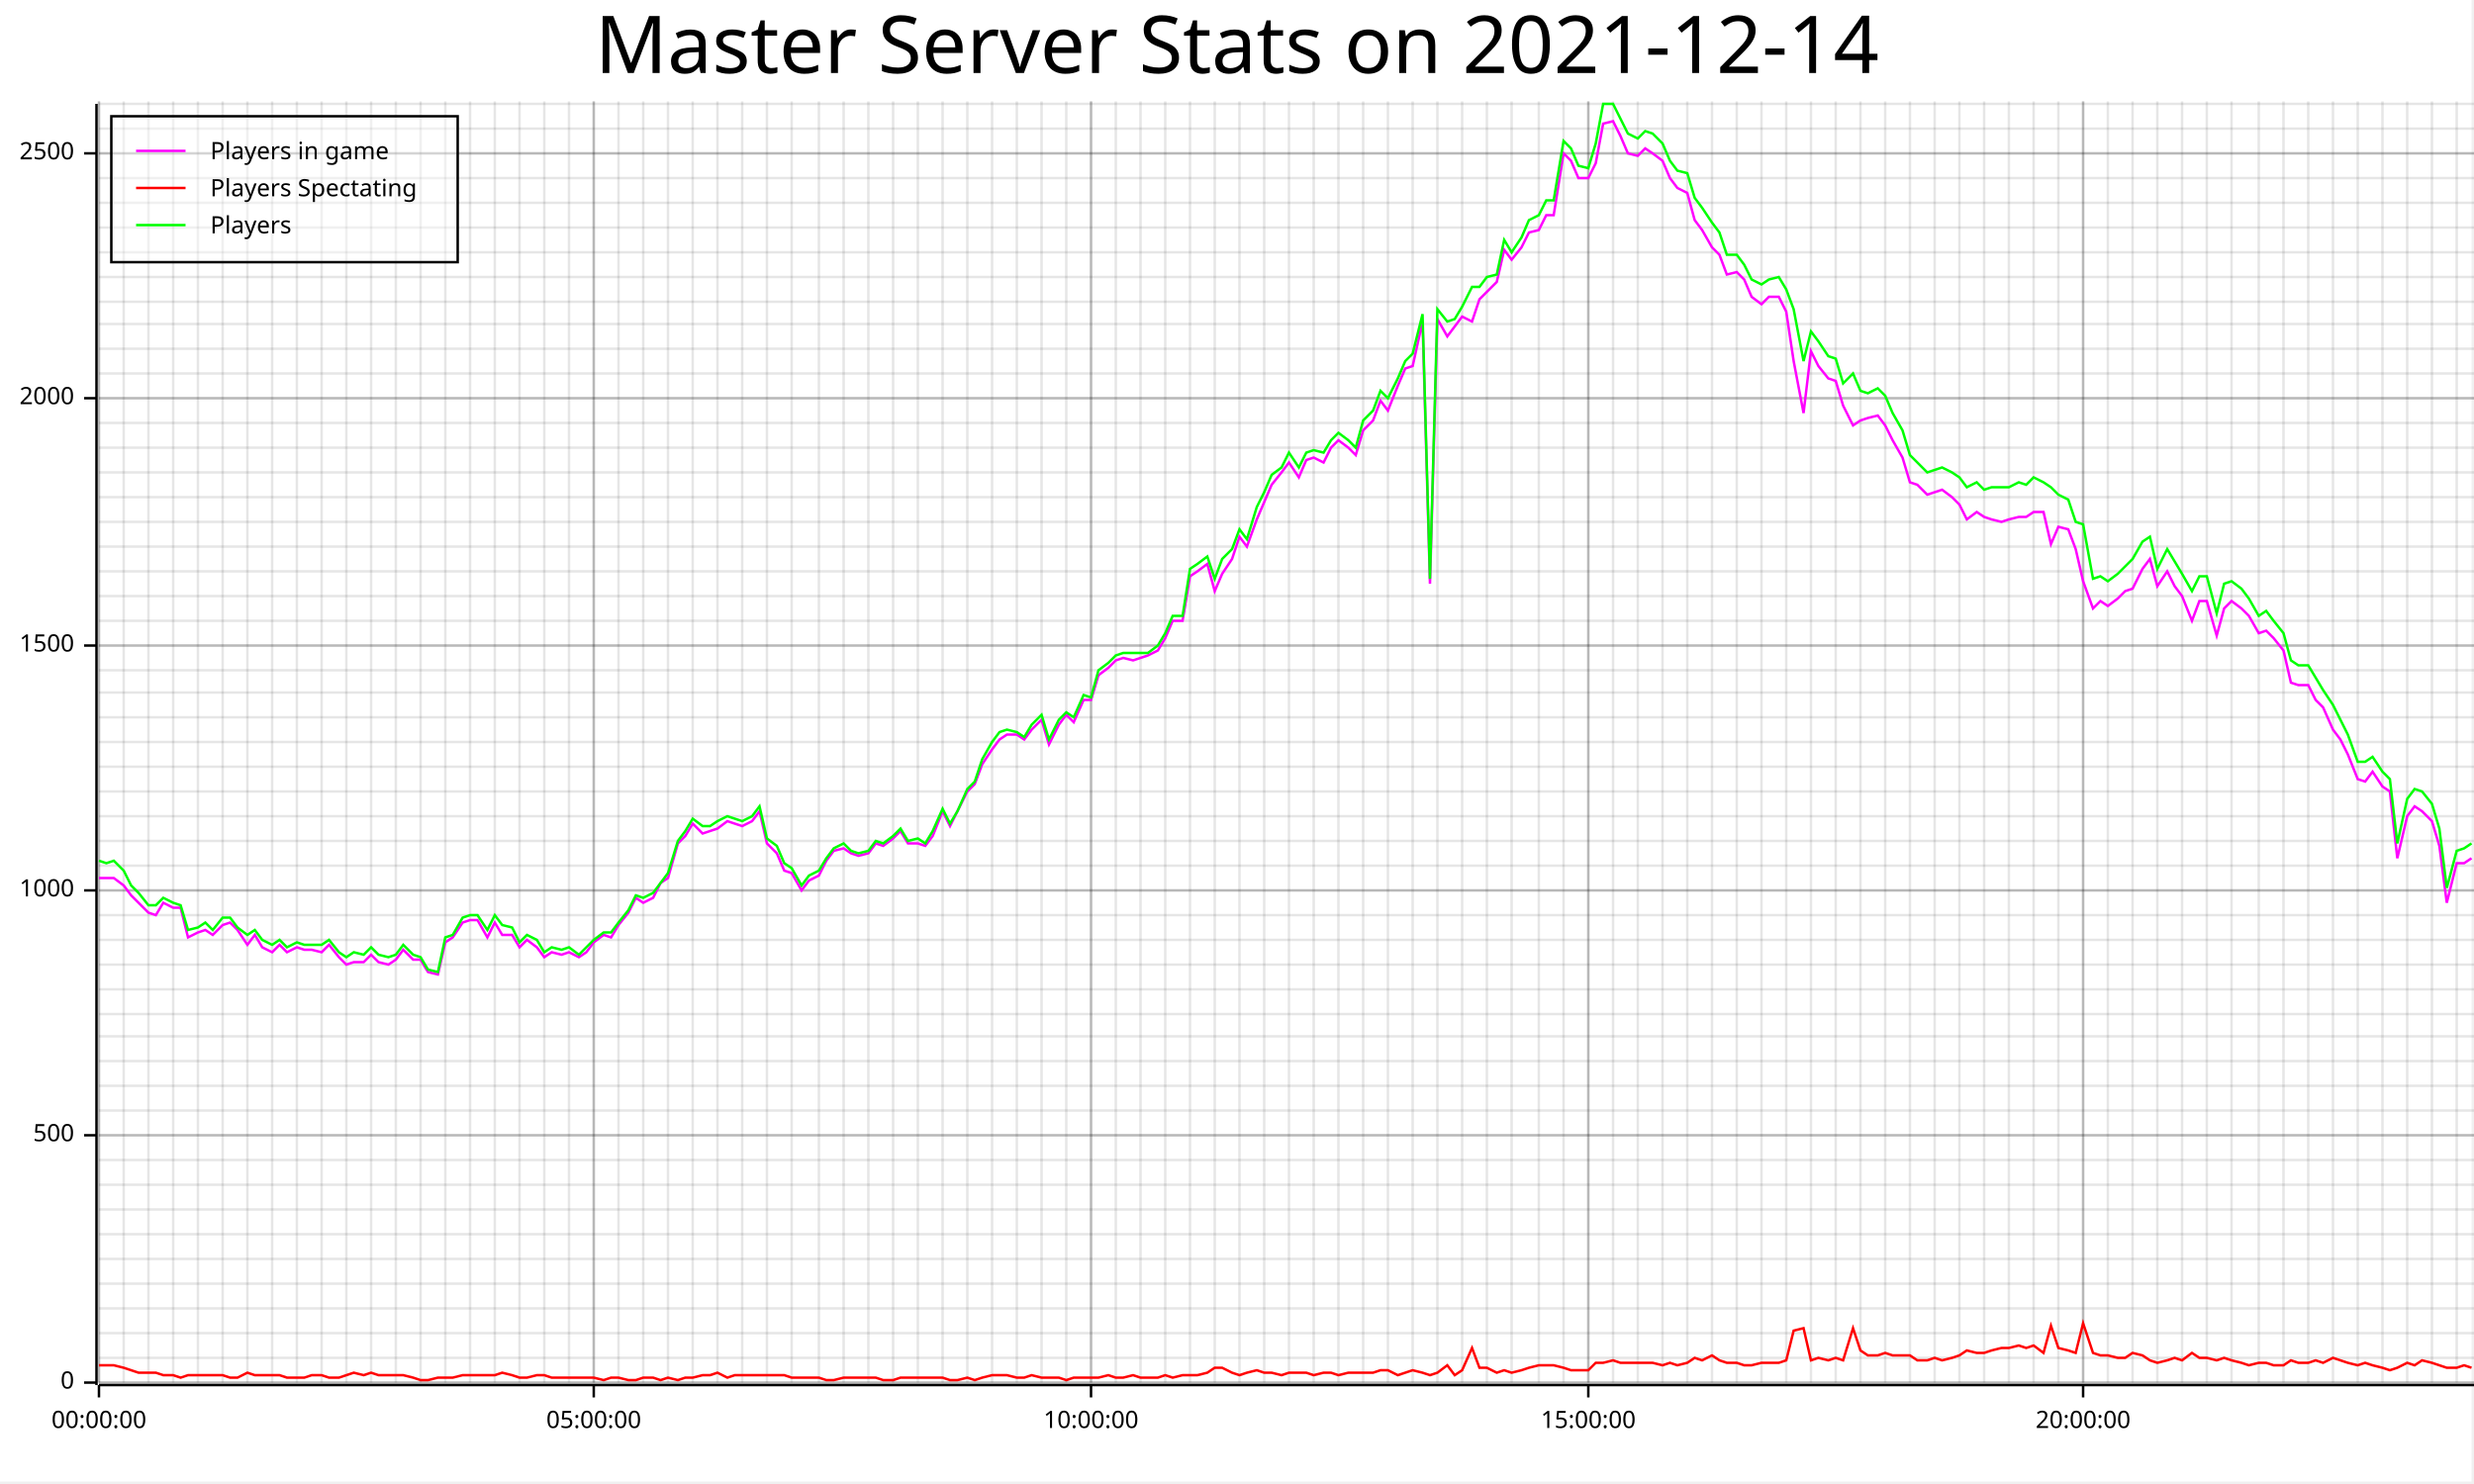
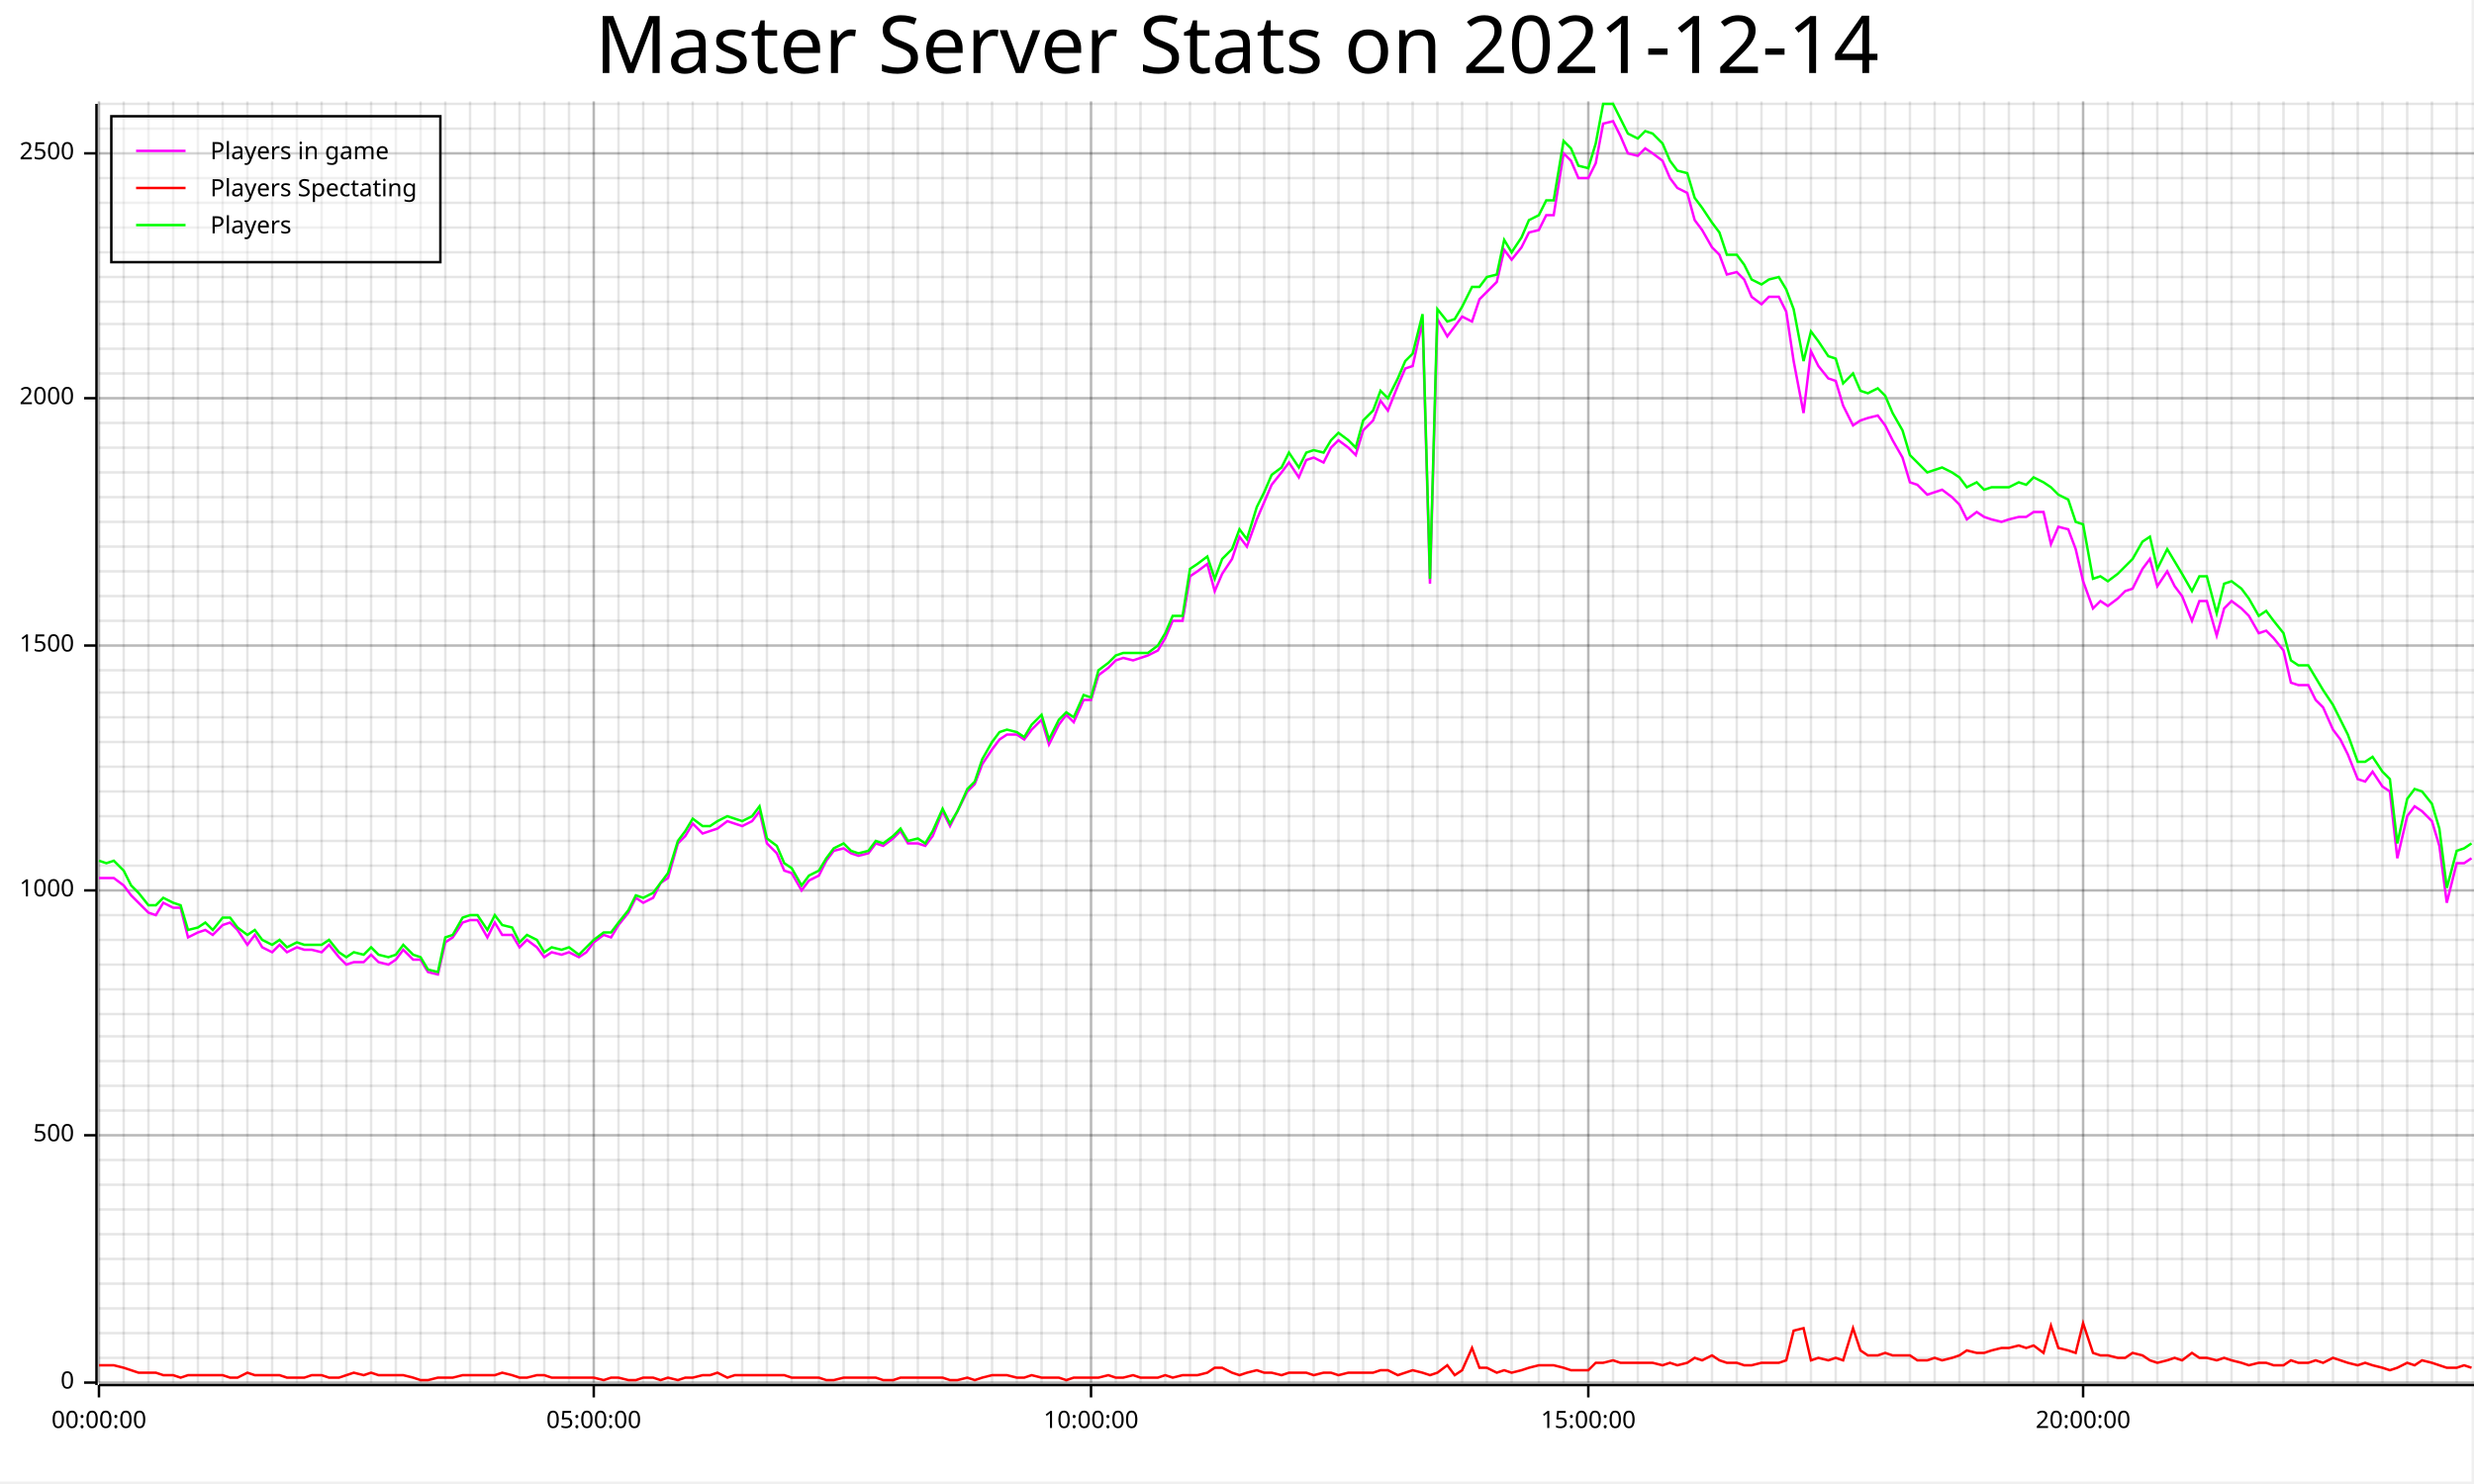
<svg xmlns="http://www.w3.org/2000/svg" width="1000" height="600" viewBox="0 0 1000 600">
  <rect x="0" y="0" width="999" height="599" opacity="1" fill="#FFFFFF" stroke="none" />
  <text x="500" y="5" dy="0.76em" text-anchor="middle" font-family="sans-serif" font-size="32.258" opacity="1" fill="#000000">
Master Server Stats on 2021-12-14
</text>
  <line opacity="0.1" stroke="#000000" stroke-width="1" x1="40" y1="559" x2="40" y2="41" />
  <line opacity="0.1" stroke="#000000" stroke-width="1" x1="50" y1="559" x2="50" y2="41" />
  <line opacity="0.1" stroke="#000000" stroke-width="1" x1="60" y1="559" x2="60" y2="41" />
  <line opacity="0.1" stroke="#000000" stroke-width="1" x1="70" y1="559" x2="70" y2="41" />
  <line opacity="0.1" stroke="#000000" stroke-width="1" x1="80" y1="559" x2="80" y2="41" />
  <line opacity="0.1" stroke="#000000" stroke-width="1" x1="90" y1="559" x2="90" y2="41" />
  <line opacity="0.1" stroke="#000000" stroke-width="1" x1="100" y1="559" x2="100" y2="41" />
  <line opacity="0.1" stroke="#000000" stroke-width="1" x1="110" y1="559" x2="110" y2="41" />
  <line opacity="0.1" stroke="#000000" stroke-width="1" x1="120" y1="559" x2="120" y2="41" />
  <line opacity="0.1" stroke="#000000" stroke-width="1" x1="130" y1="559" x2="130" y2="41" />
  <line opacity="0.1" stroke="#000000" stroke-width="1" x1="140" y1="559" x2="140" y2="41" />
  <line opacity="0.1" stroke="#000000" stroke-width="1" x1="150" y1="559" x2="150" y2="41" />
  <line opacity="0.1" stroke="#000000" stroke-width="1" x1="160" y1="559" x2="160" y2="41" />
  <line opacity="0.1" stroke="#000000" stroke-width="1" x1="170" y1="559" x2="170" y2="41" />
  <line opacity="0.1" stroke="#000000" stroke-width="1" x1="180" y1="559" x2="180" y2="41" />
  <line opacity="0.1" stroke="#000000" stroke-width="1" x1="190" y1="559" x2="190" y2="41" />
  <line opacity="0.1" stroke="#000000" stroke-width="1" x1="200" y1="559" x2="200" y2="41" />
  <line opacity="0.1" stroke="#000000" stroke-width="1" x1="210" y1="559" x2="210" y2="41" />
  <line opacity="0.1" stroke="#000000" stroke-width="1" x1="220" y1="559" x2="220" y2="41" />
  <line opacity="0.1" stroke="#000000" stroke-width="1" x1="230" y1="559" x2="230" y2="41" />
  <line opacity="0.1" stroke="#000000" stroke-width="1" x1="240" y1="559" x2="240" y2="41" />
  <line opacity="0.1" stroke="#000000" stroke-width="1" x1="250" y1="559" x2="250" y2="41" />
  <line opacity="0.1" stroke="#000000" stroke-width="1" x1="260" y1="559" x2="260" y2="41" />
  <line opacity="0.1" stroke="#000000" stroke-width="1" x1="270" y1="559" x2="270" y2="41" />
  <line opacity="0.1" stroke="#000000" stroke-width="1" x1="280" y1="559" x2="280" y2="41" />
  <line opacity="0.1" stroke="#000000" stroke-width="1" x1="290" y1="559" x2="290" y2="41" />
  <line opacity="0.1" stroke="#000000" stroke-width="1" x1="300" y1="559" x2="300" y2="41" />
  <line opacity="0.1" stroke="#000000" stroke-width="1" x1="310" y1="559" x2="310" y2="41" />
  <line opacity="0.1" stroke="#000000" stroke-width="1" x1="320" y1="559" x2="320" y2="41" />
  <line opacity="0.1" stroke="#000000" stroke-width="1" x1="331" y1="559" x2="331" y2="41" />
  <line opacity="0.1" stroke="#000000" stroke-width="1" x1="341" y1="559" x2="341" y2="41" />
  <line opacity="0.1" stroke="#000000" stroke-width="1" x1="351" y1="559" x2="351" y2="41" />
  <line opacity="0.1" stroke="#000000" stroke-width="1" x1="361" y1="559" x2="361" y2="41" />
  <line opacity="0.1" stroke="#000000" stroke-width="1" x1="371" y1="559" x2="371" y2="41" />
  <line opacity="0.1" stroke="#000000" stroke-width="1" x1="381" y1="559" x2="381" y2="41" />
  <line opacity="0.1" stroke="#000000" stroke-width="1" x1="391" y1="559" x2="391" y2="41" />
  <line opacity="0.1" stroke="#000000" stroke-width="1" x1="401" y1="559" x2="401" y2="41" />
  <line opacity="0.1" stroke="#000000" stroke-width="1" x1="411" y1="559" x2="411" y2="41" />
  <line opacity="0.1" stroke="#000000" stroke-width="1" x1="421" y1="559" x2="421" y2="41" />
  <line opacity="0.1" stroke="#000000" stroke-width="1" x1="431" y1="559" x2="431" y2="41" />
  <line opacity="0.1" stroke="#000000" stroke-width="1" x1="441" y1="559" x2="441" y2="41" />
  <line opacity="0.1" stroke="#000000" stroke-width="1" x1="451" y1="559" x2="451" y2="41" />
  <line opacity="0.1" stroke="#000000" stroke-width="1" x1="461" y1="559" x2="461" y2="41" />
  <line opacity="0.1" stroke="#000000" stroke-width="1" x1="471" y1="559" x2="471" y2="41" />
  <line opacity="0.1" stroke="#000000" stroke-width="1" x1="481" y1="559" x2="481" y2="41" />
  <line opacity="0.1" stroke="#000000" stroke-width="1" x1="491" y1="559" x2="491" y2="41" />
  <line opacity="0.1" stroke="#000000" stroke-width="1" x1="501" y1="559" x2="501" y2="41" />
  <line opacity="0.1" stroke="#000000" stroke-width="1" x1="511" y1="559" x2="511" y2="41" />
  <line opacity="0.1" stroke="#000000" stroke-width="1" x1="521" y1="559" x2="521" y2="41" />
  <line opacity="0.1" stroke="#000000" stroke-width="1" x1="531" y1="559" x2="531" y2="41" />
  <line opacity="0.1" stroke="#000000" stroke-width="1" x1="541" y1="559" x2="541" y2="41" />
  <line opacity="0.1" stroke="#000000" stroke-width="1" x1="551" y1="559" x2="551" y2="41" />
  <line opacity="0.1" stroke="#000000" stroke-width="1" x1="561" y1="559" x2="561" y2="41" />
  <line opacity="0.1" stroke="#000000" stroke-width="1" x1="571" y1="559" x2="571" y2="41" />
  <line opacity="0.1" stroke="#000000" stroke-width="1" x1="581" y1="559" x2="581" y2="41" />
  <line opacity="0.1" stroke="#000000" stroke-width="1" x1="591" y1="559" x2="591" y2="41" />
  <line opacity="0.1" stroke="#000000" stroke-width="1" x1="601" y1="559" x2="601" y2="41" />
  <line opacity="0.1" stroke="#000000" stroke-width="1" x1="611" y1="559" x2="611" y2="41" />
  <line opacity="0.1" stroke="#000000" stroke-width="1" x1="622" y1="559" x2="622" y2="41" />
  <line opacity="0.1" stroke="#000000" stroke-width="1" x1="632" y1="559" x2="632" y2="41" />
  <line opacity="0.1" stroke="#000000" stroke-width="1" x1="642" y1="559" x2="642" y2="41" />
  <line opacity="0.1" stroke="#000000" stroke-width="1" x1="652" y1="559" x2="652" y2="41" />
  <line opacity="0.1" stroke="#000000" stroke-width="1" x1="662" y1="559" x2="662" y2="41" />
  <line opacity="0.1" stroke="#000000" stroke-width="1" x1="672" y1="559" x2="672" y2="41" />
  <line opacity="0.1" stroke="#000000" stroke-width="1" x1="682" y1="559" x2="682" y2="41" />
  <line opacity="0.1" stroke="#000000" stroke-width="1" x1="692" y1="559" x2="692" y2="41" />
  <line opacity="0.1" stroke="#000000" stroke-width="1" x1="702" y1="559" x2="702" y2="41" />
  <line opacity="0.1" stroke="#000000" stroke-width="1" x1="712" y1="559" x2="712" y2="41" />
  <line opacity="0.1" stroke="#000000" stroke-width="1" x1="722" y1="559" x2="722" y2="41" />
  <line opacity="0.1" stroke="#000000" stroke-width="1" x1="732" y1="559" x2="732" y2="41" />
  <line opacity="0.1" stroke="#000000" stroke-width="1" x1="742" y1="559" x2="742" y2="41" />
  <line opacity="0.1" stroke="#000000" stroke-width="1" x1="752" y1="559" x2="752" y2="41" />
  <line opacity="0.1" stroke="#000000" stroke-width="1" x1="762" y1="559" x2="762" y2="41" />
  <line opacity="0.1" stroke="#000000" stroke-width="1" x1="772" y1="559" x2="772" y2="41" />
  <line opacity="0.1" stroke="#000000" stroke-width="1" x1="782" y1="559" x2="782" y2="41" />
  <line opacity="0.1" stroke="#000000" stroke-width="1" x1="792" y1="559" x2="792" y2="41" />
  <line opacity="0.1" stroke="#000000" stroke-width="1" x1="802" y1="559" x2="802" y2="41" />
  <line opacity="0.1" stroke="#000000" stroke-width="1" x1="812" y1="559" x2="812" y2="41" />
  <line opacity="0.1" stroke="#000000" stroke-width="1" x1="822" y1="559" x2="822" y2="41" />
  <line opacity="0.1" stroke="#000000" stroke-width="1" x1="832" y1="559" x2="832" y2="41" />
  <line opacity="0.1" stroke="#000000" stroke-width="1" x1="842" y1="559" x2="842" y2="41" />
  <line opacity="0.1" stroke="#000000" stroke-width="1" x1="852" y1="559" x2="852" y2="41" />
  <line opacity="0.1" stroke="#000000" stroke-width="1" x1="862" y1="559" x2="862" y2="41" />
  <line opacity="0.1" stroke="#000000" stroke-width="1" x1="872" y1="559" x2="872" y2="41" />
  <line opacity="0.1" stroke="#000000" stroke-width="1" x1="882" y1="559" x2="882" y2="41" />
  <line opacity="0.1" stroke="#000000" stroke-width="1" x1="892" y1="559" x2="892" y2="41" />
  <line opacity="0.1" stroke="#000000" stroke-width="1" x1="902" y1="559" x2="902" y2="41" />
  <line opacity="0.1" stroke="#000000" stroke-width="1" x1="913" y1="559" x2="913" y2="41" />
  <line opacity="0.1" stroke="#000000" stroke-width="1" x1="923" y1="559" x2="923" y2="41" />
  <line opacity="0.1" stroke="#000000" stroke-width="1" x1="933" y1="559" x2="933" y2="41" />
  <line opacity="0.1" stroke="#000000" stroke-width="1" x1="943" y1="559" x2="943" y2="41" />
  <line opacity="0.1" stroke="#000000" stroke-width="1" x1="953" y1="559" x2="953" y2="41" />
  <line opacity="0.1" stroke="#000000" stroke-width="1" x1="963" y1="559" x2="963" y2="41" />
  <line opacity="0.1" stroke="#000000" stroke-width="1" x1="973" y1="559" x2="973" y2="41" />
  <line opacity="0.1" stroke="#000000" stroke-width="1" x1="983" y1="559" x2="983" y2="41" />
  <line opacity="0.1" stroke="#000000" stroke-width="1" x1="993" y1="559" x2="993" y2="41" />
  <line opacity="0.1" stroke="#000000" stroke-width="1" x1="40" y1="559" x2="1000" y2="559" />
  <line opacity="0.1" stroke="#000000" stroke-width="1" x1="40" y1="549" x2="1000" y2="549" />
  <line opacity="0.1" stroke="#000000" stroke-width="1" x1="40" y1="539" x2="1000" y2="539" />
  <line opacity="0.1" stroke="#000000" stroke-width="1" x1="40" y1="529" x2="1000" y2="529" />
  <line opacity="0.1" stroke="#000000" stroke-width="1" x1="40" y1="519" x2="1000" y2="519" />
  <line opacity="0.1" stroke="#000000" stroke-width="1" x1="40" y1="509" x2="1000" y2="509" />
  <line opacity="0.1" stroke="#000000" stroke-width="1" x1="40" y1="499" x2="1000" y2="499" />
  <line opacity="0.1" stroke="#000000" stroke-width="1" x1="40" y1="489" x2="1000" y2="489" />
  <line opacity="0.1" stroke="#000000" stroke-width="1" x1="40" y1="479" x2="1000" y2="479" />
  <line opacity="0.1" stroke="#000000" stroke-width="1" x1="40" y1="469" x2="1000" y2="469" />
  <line opacity="0.1" stroke="#000000" stroke-width="1" x1="40" y1="459" x2="1000" y2="459" />
  <line opacity="0.1" stroke="#000000" stroke-width="1" x1="40" y1="449" x2="1000" y2="449" />
  <line opacity="0.1" stroke="#000000" stroke-width="1" x1="40" y1="439" x2="1000" y2="439" />
  <line opacity="0.1" stroke="#000000" stroke-width="1" x1="40" y1="429" x2="1000" y2="429" />
  <line opacity="0.1" stroke="#000000" stroke-width="1" x1="40" y1="419" x2="1000" y2="419" />
  <line opacity="0.1" stroke="#000000" stroke-width="1" x1="40" y1="410" x2="1000" y2="410" />
  <line opacity="0.1" stroke="#000000" stroke-width="1" x1="40" y1="400" x2="1000" y2="400" />
  <line opacity="0.1" stroke="#000000" stroke-width="1" x1="40" y1="390" x2="1000" y2="390" />
  <line opacity="0.1" stroke="#000000" stroke-width="1" x1="40" y1="380" x2="1000" y2="380" />
  <line opacity="0.1" stroke="#000000" stroke-width="1" x1="40" y1="370" x2="1000" y2="370" />
  <line opacity="0.1" stroke="#000000" stroke-width="1" x1="40" y1="360" x2="1000" y2="360" />
  <line opacity="0.1" stroke="#000000" stroke-width="1" x1="40" y1="350" x2="1000" y2="350" />
  <line opacity="0.1" stroke="#000000" stroke-width="1" x1="40" y1="340" x2="1000" y2="340" />
  <line opacity="0.1" stroke="#000000" stroke-width="1" x1="40" y1="330" x2="1000" y2="330" />
  <line opacity="0.1" stroke="#000000" stroke-width="1" x1="40" y1="320" x2="1000" y2="320" />
  <line opacity="0.1" stroke="#000000" stroke-width="1" x1="40" y1="310" x2="1000" y2="310" />
  <line opacity="0.1" stroke="#000000" stroke-width="1" x1="40" y1="300" x2="1000" y2="300" />
  <line opacity="0.1" stroke="#000000" stroke-width="1" x1="40" y1="290" x2="1000" y2="290" />
  <line opacity="0.1" stroke="#000000" stroke-width="1" x1="40" y1="280" x2="1000" y2="280" />
  <line opacity="0.1" stroke="#000000" stroke-width="1" x1="40" y1="271" x2="1000" y2="271" />
  <line opacity="0.1" stroke="#000000" stroke-width="1" x1="40" y1="261" x2="1000" y2="261" />
  <line opacity="0.1" stroke="#000000" stroke-width="1" x1="40" y1="251" x2="1000" y2="251" />
  <line opacity="0.1" stroke="#000000" stroke-width="1" x1="40" y1="241" x2="1000" y2="241" />
  <line opacity="0.1" stroke="#000000" stroke-width="1" x1="40" y1="231" x2="1000" y2="231" />
  <line opacity="0.1" stroke="#000000" stroke-width="1" x1="40" y1="221" x2="1000" y2="221" />
  <line opacity="0.1" stroke="#000000" stroke-width="1" x1="40" y1="211" x2="1000" y2="211" />
  <line opacity="0.1" stroke="#000000" stroke-width="1" x1="40" y1="201" x2="1000" y2="201" />
  <line opacity="0.1" stroke="#000000" stroke-width="1" x1="40" y1="191" x2="1000" y2="191" />
  <line opacity="0.1" stroke="#000000" stroke-width="1" x1="40" y1="181" x2="1000" y2="181" />
  <line opacity="0.1" stroke="#000000" stroke-width="1" x1="40" y1="171" x2="1000" y2="171" />
  <line opacity="0.1" stroke="#000000" stroke-width="1" x1="40" y1="161" x2="1000" y2="161" />
  <line opacity="0.1" stroke="#000000" stroke-width="1" x1="40" y1="151" x2="1000" y2="151" />
  <line opacity="0.1" stroke="#000000" stroke-width="1" x1="40" y1="141" x2="1000" y2="141" />
  <line opacity="0.1" stroke="#000000" stroke-width="1" x1="40" y1="131" x2="1000" y2="131" />
  <line opacity="0.1" stroke="#000000" stroke-width="1" x1="40" y1="122" x2="1000" y2="122" />
  <line opacity="0.1" stroke="#000000" stroke-width="1" x1="40" y1="112" x2="1000" y2="112" />
  <line opacity="0.1" stroke="#000000" stroke-width="1" x1="40" y1="102" x2="1000" y2="102" />
  <line opacity="0.1" stroke="#000000" stroke-width="1" x1="40" y1="92" x2="1000" y2="92" />
  <line opacity="0.1" stroke="#000000" stroke-width="1" x1="40" y1="82" x2="1000" y2="82" />
  <line opacity="0.1" stroke="#000000" stroke-width="1" x1="40" y1="72" x2="1000" y2="72" />
  <line opacity="0.1" stroke="#000000" stroke-width="1" x1="40" y1="62" x2="1000" y2="62" />
  <line opacity="0.1" stroke="#000000" stroke-width="1" x1="40" y1="52" x2="1000" y2="52" />
  <line opacity="0.1" stroke="#000000" stroke-width="1" x1="40" y1="42" x2="1000" y2="42" />
  <line opacity="0.2" stroke="#000000" stroke-width="1" x1="40" y1="559" x2="40" y2="41" />
  <line opacity="0.2" stroke="#000000" stroke-width="1" x1="240" y1="559" x2="240" y2="41" />
  <line opacity="0.2" stroke="#000000" stroke-width="1" x1="441" y1="559" x2="441" y2="41" />
  <line opacity="0.2" stroke="#000000" stroke-width="1" x1="642" y1="559" x2="642" y2="41" />
  <line opacity="0.2" stroke="#000000" stroke-width="1" x1="842" y1="559" x2="842" y2="41" />
  <line opacity="0.2" stroke="#000000" stroke-width="1" x1="40" y1="559" x2="1000" y2="559" />
  <line opacity="0.2" stroke="#000000" stroke-width="1" x1="40" y1="459" x2="1000" y2="459" />
  <line opacity="0.2" stroke="#000000" stroke-width="1" x1="40" y1="360" x2="1000" y2="360" />
  <line opacity="0.2" stroke="#000000" stroke-width="1" x1="40" y1="261" x2="1000" y2="261" />
  <line opacity="0.2" stroke="#000000" stroke-width="1" x1="40" y1="161" x2="1000" y2="161" />
  <line opacity="0.2" stroke="#000000" stroke-width="1" x1="40" y1="62" x2="1000" y2="62" />
  <polyline fill="none" opacity="1" stroke="#000000" stroke-width="1" points="39,42 39,560 " />
  <text x="30" y="559" dy="0.5ex" text-anchor="end" font-family="sans-serif" font-size="9.677" opacity="1" fill="#000000">
0
</text>
  <polyline fill="none" opacity="1" stroke="#000000" stroke-width="1" points="34,559 39,559 " />
  <text x="30" y="459" dy="0.5ex" text-anchor="end" font-family="sans-serif" font-size="9.677" opacity="1" fill="#000000">
500
</text>
  <polyline fill="none" opacity="1" stroke="#000000" stroke-width="1" points="34,459 39,459 " />
  <text x="30" y="360" dy="0.5ex" text-anchor="end" font-family="sans-serif" font-size="9.677" opacity="1" fill="#000000">
1000
</text>
  <polyline fill="none" opacity="1" stroke="#000000" stroke-width="1" points="34,360 39,360 " />
  <text x="30" y="261" dy="0.5ex" text-anchor="end" font-family="sans-serif" font-size="9.677" opacity="1" fill="#000000">
1500
</text>
  <polyline fill="none" opacity="1" stroke="#000000" stroke-width="1" points="34,261 39,261 " />
  <text x="30" y="161" dy="0.5ex" text-anchor="end" font-family="sans-serif" font-size="9.677" opacity="1" fill="#000000">
2000
</text>
  <polyline fill="none" opacity="1" stroke="#000000" stroke-width="1" points="34,161 39,161 " />
  <text x="30" y="62" dy="0.5ex" text-anchor="end" font-family="sans-serif" font-size="9.677" opacity="1" fill="#000000">
2500
</text>
  <polyline fill="none" opacity="1" stroke="#000000" stroke-width="1" points="34,62 39,62 " />
  <polyline fill="none" opacity="1" stroke="#000000" stroke-width="1" points="40,560 1000,560 " />
  <text x="40" y="570" dy="0.76em" text-anchor="middle" font-family="sans-serif" font-size="9.677" opacity="1" fill="#000000">
00:00:00
</text>
  <polyline fill="none" opacity="1" stroke="#000000" stroke-width="1" points="40,560 40,565 " />
  <text x="240" y="570" dy="0.76em" text-anchor="middle" font-family="sans-serif" font-size="9.677" opacity="1" fill="#000000">
05:00:00
</text>
  <polyline fill="none" opacity="1" stroke="#000000" stroke-width="1" points="240,560 240,565 " />
  <text x="441" y="570" dy="0.76em" text-anchor="middle" font-family="sans-serif" font-size="9.677" opacity="1" fill="#000000">
10:00:00
</text>
  <polyline fill="none" opacity="1" stroke="#000000" stroke-width="1" points="441,560 441,565 " />
  <text x="642" y="570" dy="0.76em" text-anchor="middle" font-family="sans-serif" font-size="9.677" opacity="1" fill="#000000">
15:00:00
</text>
  <polyline fill="none" opacity="1" stroke="#000000" stroke-width="1" points="642,560 642,565 " />
  <text x="842" y="570" dy="0.76em" text-anchor="middle" font-family="sans-serif" font-size="9.677" opacity="1" fill="#000000">
20:00:00
</text>
  <polyline fill="none" opacity="1" stroke="#000000" stroke-width="1" points="842,560 842,565 " />
  <polyline fill="none" opacity="1" stroke="#FF00FF" stroke-width="1" points="40,355 43,355 46,355 50,358 53,362 56,365 60,369 63,370 66,365 70,367 73,367 76,379 80,377 83,376 86,378 90,374 93,373 96,376 100,382 103,378 106,383 110,385 113,382 116,385 120,383 123,384 126,384 130,385 133,382 137,387 140,390 143,389 147,389 150,386 153,389 157,390 160,388 163,384 167,388 170,388 173,393 177,394 180,381 183,379 187,373 190,372 193,372 197,379 200,373 203,378 207,378 210,383 213,380 217,383 220,387 223,385 227,386 230,385 234,387 237,385 240,381 244,378 247,379 250,374 254,369 257,363 260,365 264,363 267,357 270,355 274,341 277,338 280,333 284,337 287,336 290,335 294,332 297,333 300,334 304,332 307,328 310,341 314,345 317,352 320,353 324,360 327,356 331,354 334,348 337,344 341,343 344,345 347,346 351,345 354,341 357,342 361,339 364,336 367,341 371,341 374,342 377,338 381,328 384,334 387,328 391,320 394,317 397,309 401,303 404,299 407,297 411,297 414,299 417,295 421,291 424,301 428,293 431,289 434,292 438,283 441,283 444,273 448,270 451,267 454,266 458,267 461,266 464,265 468,263 471,258 474,251 478,251 481,233 484,231 488,228 491,239 494,232 498,226 501,217 504,221 508,210 511,203 514,196 518,191 521,187 525,193 528,186 531,185 535,187 538,181 541,178 545,181 548,184 551,174 555,170 558,162 561,166 565,156 568,149 571,148 575,130 578,236 581,129 585,136 588,132 591,128 595,130 598,121 601,118 605,114 608,101 611,105 615,100 618,94 622,93 625,87 628,87 632,62 635,65 638,72 642,72 645,66 648,50 652,49 655,55 658,62 662,63 665,60 668,62 672,65 675,72 678,76 682,78 685,89 688,93 692,100 695,103 698,111 702,110 705,113 708,120 712,123 715,120 719,120 722,126 725,146 729,167 732,142 735,148 739,153 742,154 745,164 749,172 752,170 755,169 759,168 762,172 765,178 769,185 772,195 775,196 779,200 782,199 785,198 789,201 792,204 795,210 799,207 802,209 805,210 809,211 812,210 816,209 819,209 822,207 826,207 829,220 832,213 836,214 839,222 842,235 846,246 849,243 852,245 856,242 859,239 862,238 866,230 869,226 872,237 876,231 879,237 882,241 886,251 889,243 892,243 896,257 899,246 902,243 906,246 909,249 913,256 916,255 919,258 923,263 926,276 929,277 933,277 936,283 939,286 943,295 946,299 949,305 953,315 956,316 959,312 963,318 966,320 969,347 973,330 976,326 979,328 983,332 986,342 989,365 993,349 996,349 999,347 " />
  <polyline fill="none" opacity="1" stroke="#FF0000" stroke-width="1" points="40,552 43,552 46,552 50,553 53,554 56,555 60,555 63,555 66,556 70,556 73,557 76,556 80,556 83,556 86,556 90,556 93,557 96,557 100,555 103,556 106,556 110,556 113,556 116,557 120,557 123,557 126,556 130,556 133,557 137,557 140,556 143,555 147,556 150,555 153,556 157,556 160,556 163,556 167,557 170,558 173,558 177,557 180,557 183,557 187,556 190,556 193,556 197,556 200,556 203,555 207,556 210,557 213,557 217,556 220,556 223,557 227,557 230,557 234,557 237,557 240,557 244,558 247,557 250,557 254,558 257,558 260,557 264,557 267,558 270,557 274,558 277,557 280,557 284,556 287,556 290,555 294,557 297,556 300,556 304,556 307,556 310,556 314,556 317,556 320,557 324,557 327,557 331,557 334,558 337,558 341,557 344,557 347,557 351,557 354,557 357,558 361,558 364,557 367,557 371,557 374,557 377,557 381,557 384,558 387,558 391,557 394,558 397,557 401,556 404,556 407,556 411,557 414,557 417,556 421,557 424,557 428,557 431,558 434,557 438,557 441,557 444,557 448,556 451,557 454,557 458,556 461,557 464,557 468,557 471,556 474,557 478,556 481,556 484,556 488,555 491,553 494,553 498,555 501,556 504,555 508,554 511,555 514,555 518,556 521,555 525,555 528,555 531,556 535,555 538,555 541,556 545,555 548,555 551,555 555,555 558,554 561,554 565,556 568,555 571,554 575,555 578,556 581,555 585,552 588,556 591,554 595,545 598,553 601,553 605,555 608,554 611,555 615,554 618,553 622,552 625,552 628,552 632,553 635,554 638,554 642,554 645,551 648,551 652,550 655,551 658,551 662,551 665,551 668,551 672,552 675,551 678,552 682,551 685,549 688,550 692,548 695,550 698,551 702,551 705,552 708,552 712,551 715,551 719,551 722,550 725,538 729,537 732,550 735,549 739,550 742,549 745,550 749,537 752,546 755,548 759,548 762,547 765,548 769,548 772,548 775,550 779,550 782,549 785,550 789,549 792,548 795,546 799,547 802,547 805,546 809,545 812,545 816,544 819,545 822,544 826,547 829,536 832,545 836,546 839,547 842,535 846,547 849,548 852,548 856,549 859,549 862,547 866,548 869,550 872,551 876,550 879,549 882,550 886,547 889,549 892,549 896,550 899,549 902,550 906,551 909,552 913,551 916,551 919,552 923,552 926,550 929,551 933,551 936,550 939,551 943,549 946,550 949,551 953,552 956,551 959,552 963,553 966,554 969,553 973,551 976,552 979,550 983,551 986,552 989,553 993,553 996,552 999,553 " />
  <polyline fill="none" opacity="1" stroke="#00FF00" stroke-width="1" points="40,348 43,349 46,348 50,352 53,358 56,361 60,366 63,366 66,363 70,365 73,366 76,376 80,375 83,373 86,376 90,371 93,371 96,375 100,378 103,376 106,380 110,382 113,380 116,383 120,381 123,382 126,382 130,382 133,380 137,385 140,387 143,385 147,386 150,383 153,386 157,387 160,386 163,382 167,386 170,387 173,392 177,393 180,379 183,378 187,371 190,370 193,370 197,376 200,370 203,374 207,375 210,381 213,378 217,380 220,385 223,383 227,384 230,383 234,386 237,383 240,380 244,377 247,377 250,373 254,368 257,362 260,363 264,361 267,357 270,353 274,340 277,336 280,331 284,334 287,334 290,332 294,330 297,331 300,332 304,330 307,326 310,339 314,342 317,349 320,351 324,358 327,354 331,352 334,347 337,343 341,341 344,344 347,345 351,344 354,340 357,341 361,338 364,335 367,340 371,339 374,341 377,336 381,327 384,333 387,328 391,319 394,316 397,307 401,300 404,296 407,295 411,296 414,298 417,293 421,289 424,299 428,291 431,288 434,290 438,281 441,282 444,271 448,268 451,265 454,264 458,264 461,264 464,264 468,261 471,256 474,249 478,249 481,230 484,228 488,225 491,234 494,226 498,222 501,214 504,218 508,205 511,199 514,192 518,189 521,183 525,189 528,183 531,182 535,183 538,178 541,175 545,178 548,181 551,170 555,166 558,158 561,161 565,153 568,146 571,143 575,127 578,234 581,125 585,130 588,129 591,124 595,116 598,116 601,112 605,111 608,97 611,102 615,96 618,89 622,87 625,81 628,81 632,57 635,60 638,67 642,68 645,58 648,42 652,42 655,48 658,54 662,56 665,53 668,54 672,58 675,65 678,69 682,70 685,80 688,84 692,90 695,94 698,103 702,103 705,107 708,113 712,115 715,113 719,112 722,117 725,125 729,146 732,134 735,138 739,144 742,145 745,155 749,151 752,158 755,159 759,157 762,160 765,167 769,174 772,184 775,187 779,191 782,190 785,189 789,191 792,193 795,197 799,195 802,198 805,197 809,197 812,197 816,195 819,196 822,193 826,195 829,197 832,200 836,202 839,211 842,212 846,234 849,233 852,235 856,232 859,229 862,226 866,219 869,217 872,230 876,222 879,227 882,232 886,239 889,233 892,233 896,248 899,236 902,235 906,238 909,242 913,249 916,247 919,251 923,256 926,267 929,269 933,269 936,274 939,279 943,285 946,291 949,297 953,308 956,308 959,306 963,312 966,315 969,341 973,323 976,319 979,320 983,325 986,335 989,359 993,344 996,343 999,341 " />
-   <rect x="45" y="47" width="140" height="59" opacity="0.4" fill="#FFFFFF" stroke="none" />
-   <rect x="45" y="47" width="140" height="59" opacity="1" fill="none" stroke="#000000" />
+   <rect x="45" y="47" width="133" height="59" opacity="0.4" fill="#FFFFFF" stroke="none" />
+   <rect x="45" y="47" width="133" height="59" opacity="1" fill="none" stroke="#000000" />
  <text x="85" y="57" dy="0.76em" text-anchor="start" font-family="sans-serif" font-size="9.677" opacity="1" fill="#000000">
Players in game
</text>
  <text x="85" y="72" dy="0.76em" text-anchor="start" font-family="sans-serif" font-size="9.677" opacity="1" fill="#000000">
Players Spectating
</text>
  <text x="85" y="87" dy="0.76em" text-anchor="start" font-family="sans-serif" font-size="9.677" opacity="1" fill="#000000">
Players
</text>
  <polyline fill="none" opacity="1" stroke="#FF00FF" stroke-width="1" points="55,61 75,61 " />
  <polyline fill="none" opacity="1" stroke="#FF0000" stroke-width="1" points="55,76 75,76 " />
  <polyline fill="none" opacity="1" stroke="#00FF00" stroke-width="1" points="55,91 75,91 " />
</svg>
